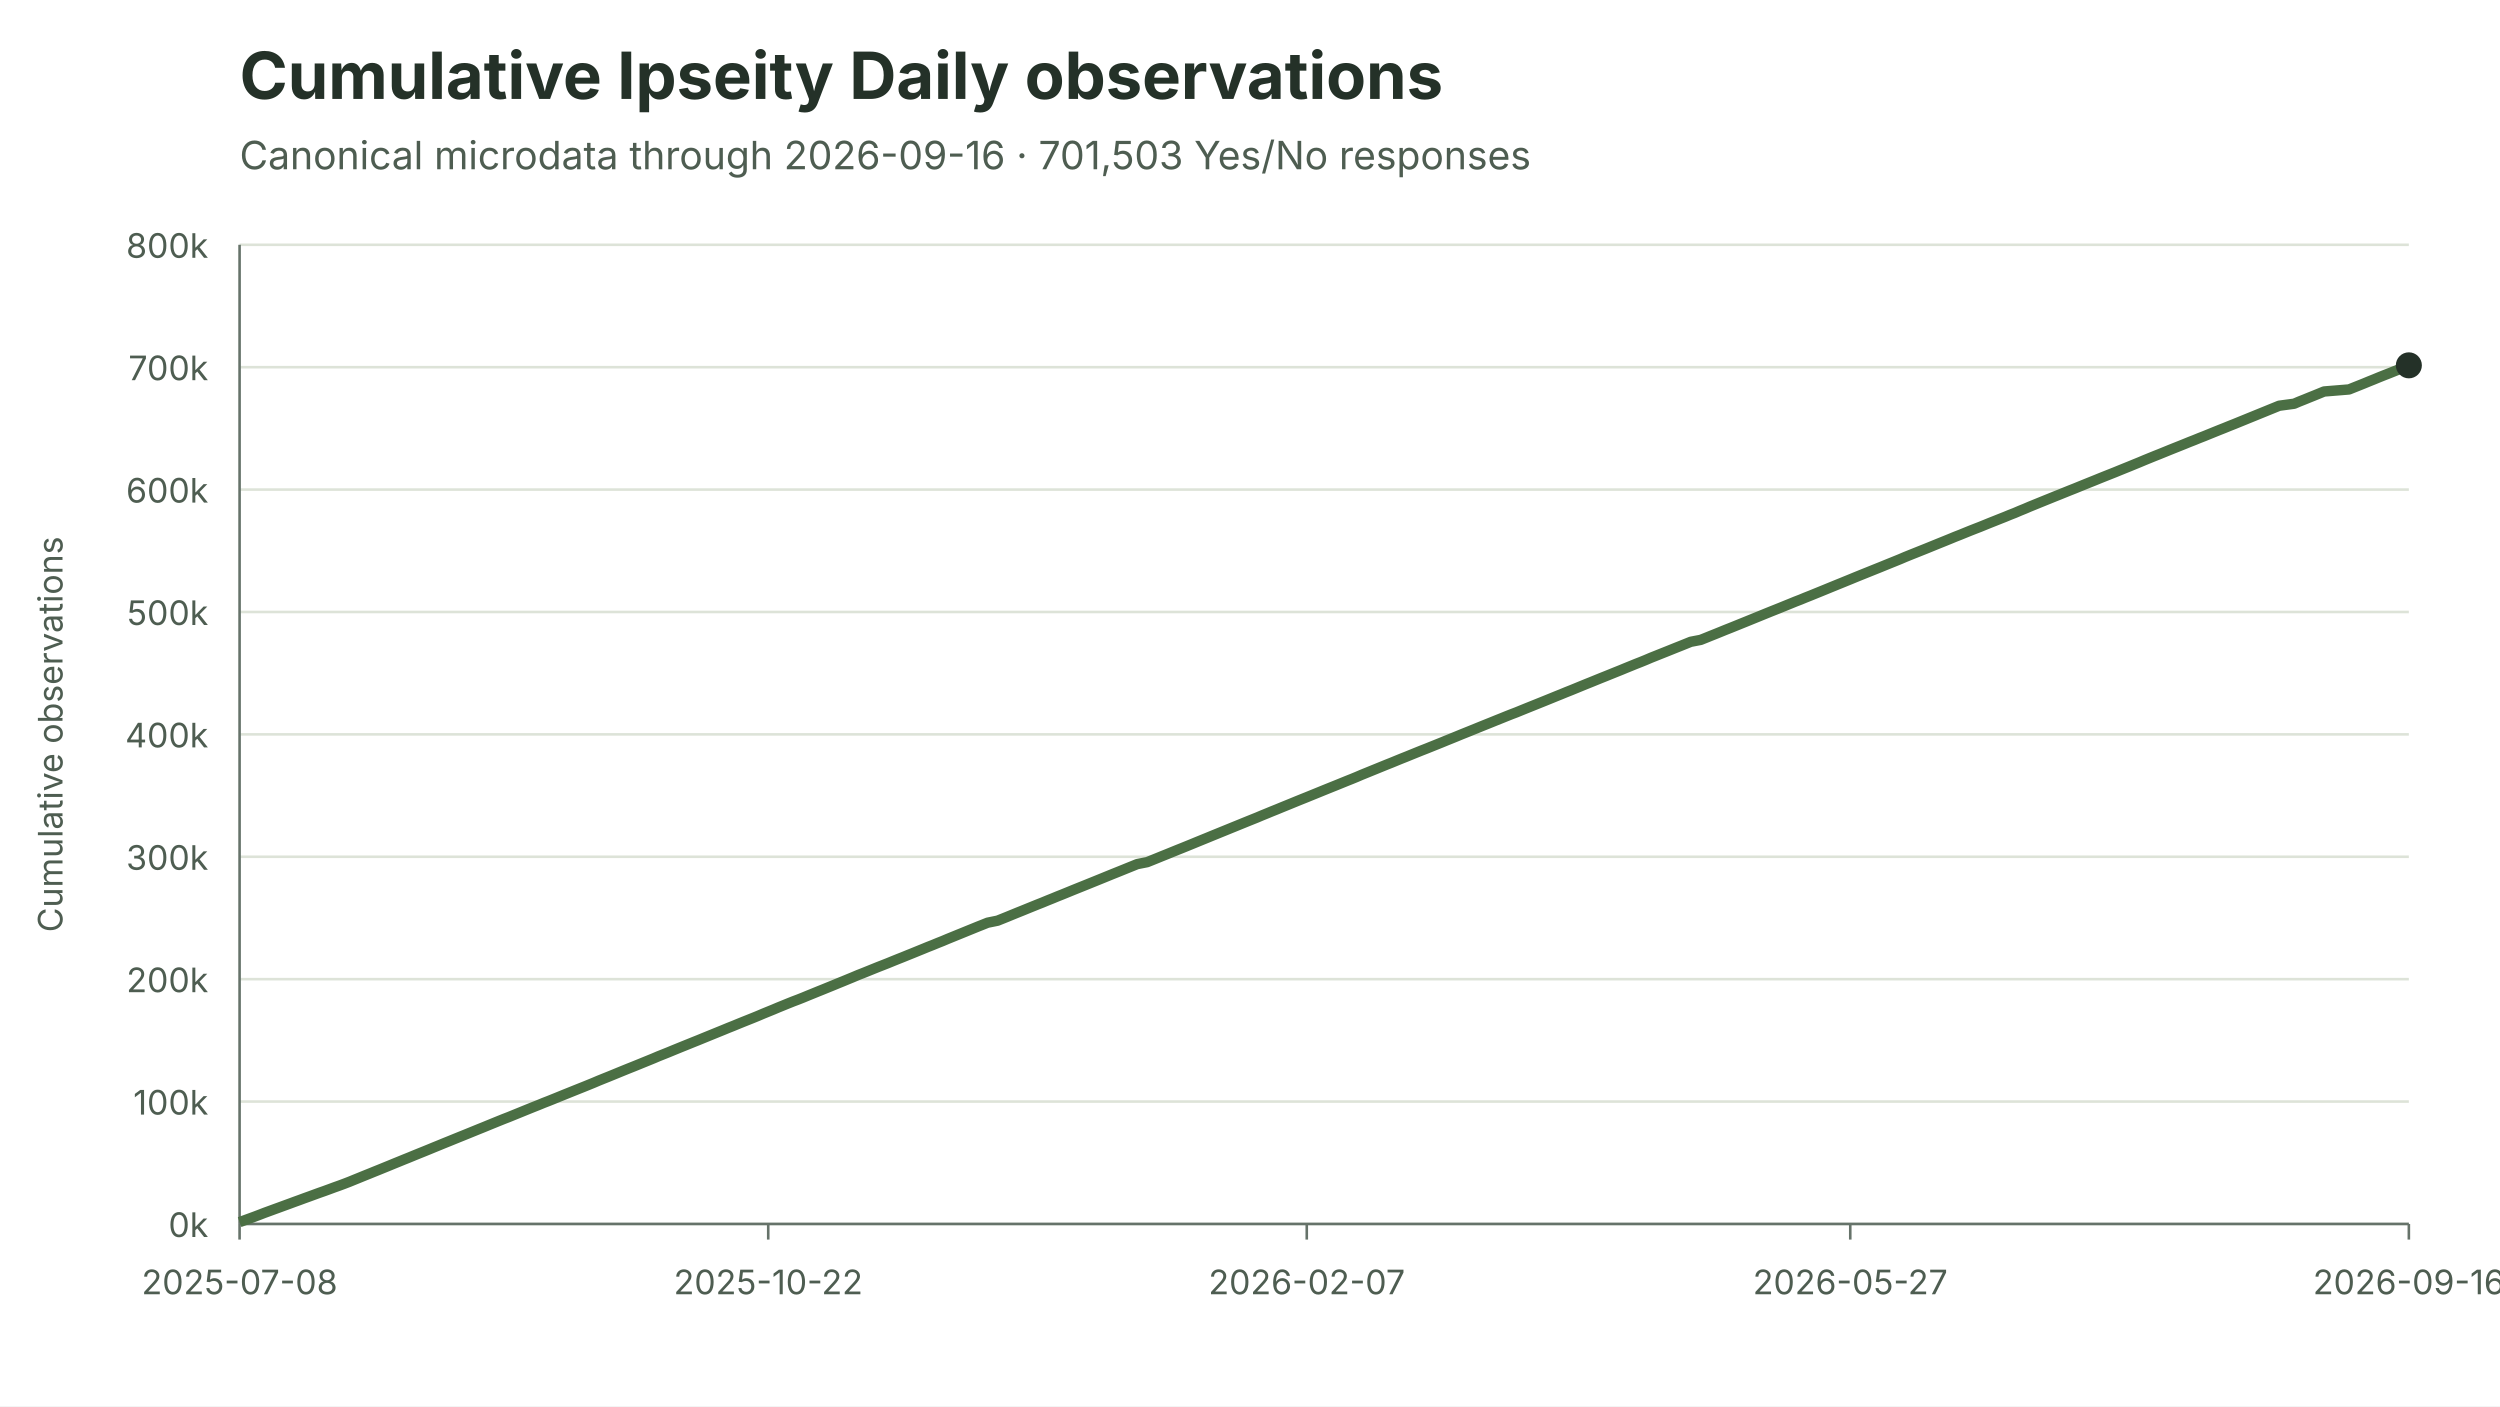
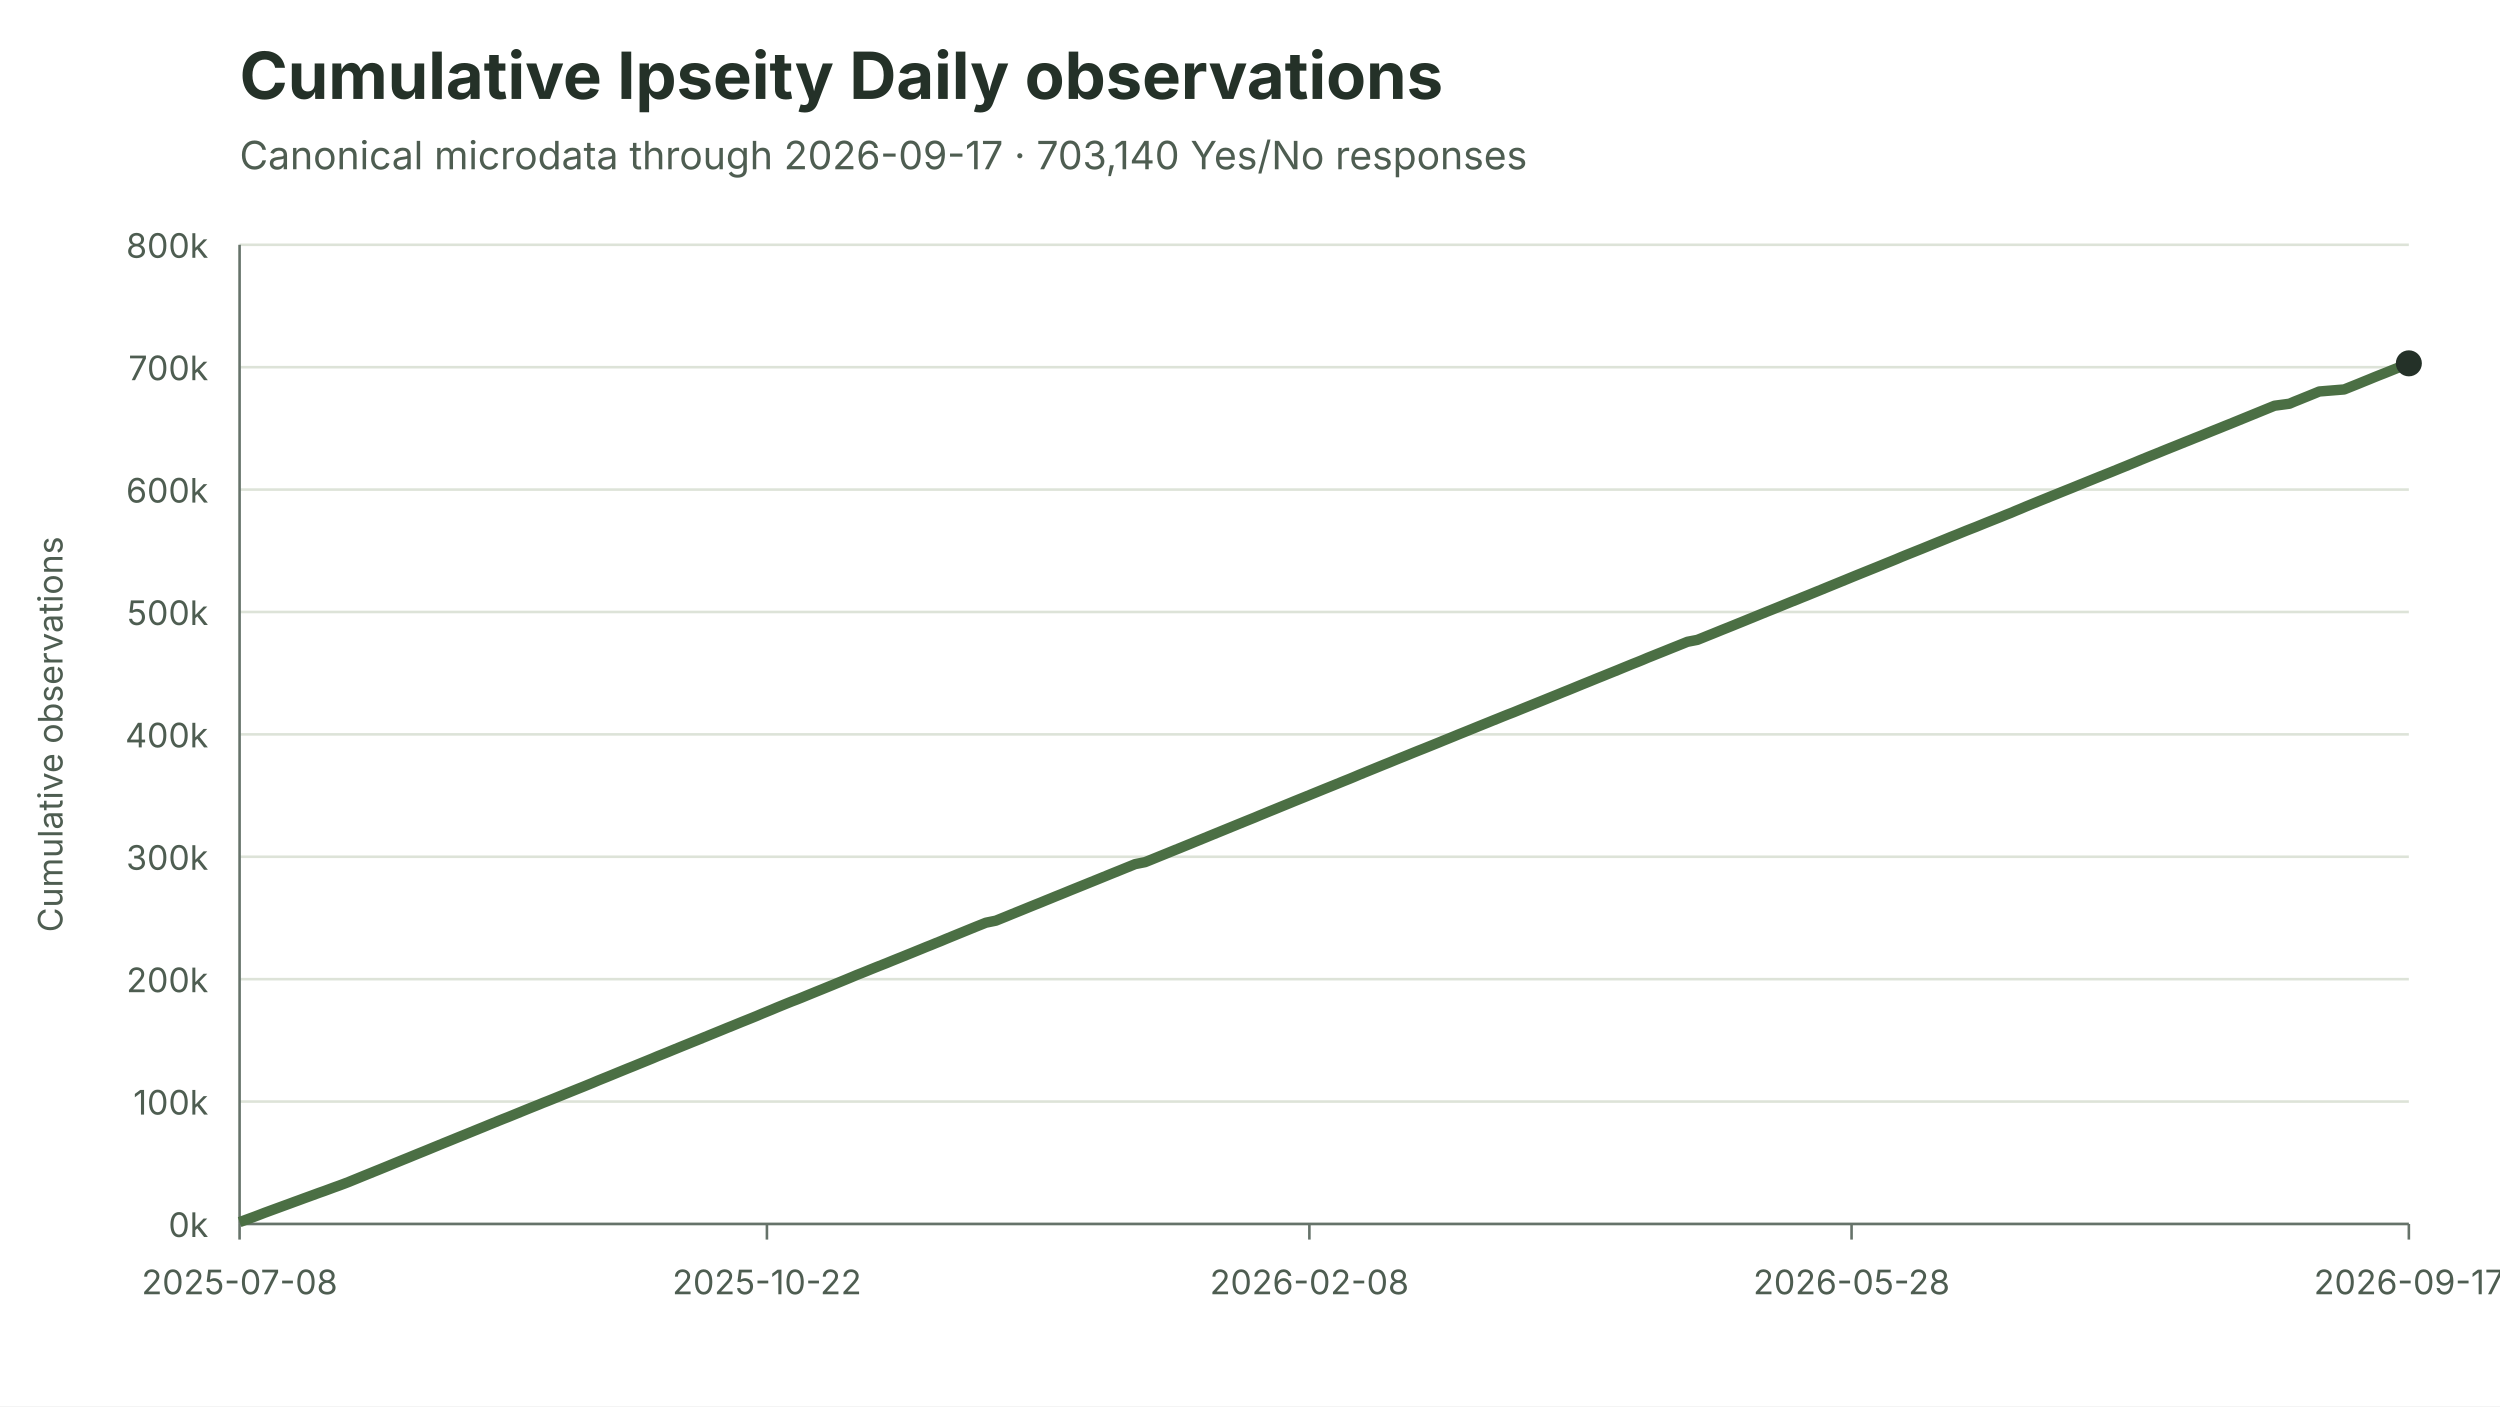
<svg xmlns="http://www.w3.org/2000/svg" width="960" height="540" viewBox="0 0 960 540" role="img" aria-labelledby="title desc">
  <rect width="960" height="540" fill="#ffffff" />
  <style>
    text { font-family: system-ui, -apple-system, sans-serif; fill: #243128; }
    .title { font-size: 25px; font-weight: 700; }
    .subtitle { font-size: 15px; fill: #4e5d51; }
    .axis { stroke: #66736a; stroke-width: 1; }
    .grid { stroke: #dde3d8; stroke-width: 1; }
    .tick { font-size: 13px; fill: #4e5d51; }
  </style>
  <text class="title" x="92" y="38">Cumulative Ipseity Daily observations</text>
-   <text class="subtitle" x="92" y="65">Canonical microdata through 2026-09-16 · 701,503 Yes/No responses</text>
+   <text class="subtitle" x="92" y="65">Canonical microdata through 2026-09-17 · 703,140 Yes/No responses</text>
  <line class="grid" x1="92" y1="470.0" x2="925" y2="470.0" />
  <text class="tick" text-anchor="end" x="80" y="475.0">0k</text>
  <line class="grid" x1="92" y1="423.0" x2="925" y2="423.0" />
  <text class="tick" text-anchor="end" x="80" y="428.0">100k</text>
  <line class="grid" x1="92" y1="376.0" x2="925" y2="376.0" />
  <text class="tick" text-anchor="end" x="80" y="381.0">200k</text>
  <line class="grid" x1="92" y1="329.0" x2="925" y2="329.0" />
  <text class="tick" text-anchor="end" x="80" y="334.0">300k</text>
  <line class="grid" x1="92" y1="282.0" x2="925" y2="282.0" />
  <text class="tick" text-anchor="end" x="80" y="287.0">400k</text>
  <line class="grid" x1="92" y1="235.0" x2="925" y2="235.0" />
  <text class="tick" text-anchor="end" x="80" y="240.0">500k</text>
  <line class="grid" x1="92" y1="188.0" x2="925" y2="188.0" />
  <text class="tick" text-anchor="end" x="80" y="193.0">600k</text>
  <line class="grid" x1="92" y1="141.0" x2="925" y2="141.0" />
  <text class="tick" text-anchor="end" x="80" y="146.0">700k</text>
  <line class="grid" x1="92" y1="94.0" x2="925" y2="94.0" />
  <text class="tick" text-anchor="end" x="80" y="99.0">800k</text>
  <line class="axis" x1="92.0" y1="470" x2="92.0" y2="476" />
  <text class="tick" text-anchor="middle" x="92.0" y="497">2025-07-08</text>
-   <line class="axis" x1="295.0" y1="470" x2="295.0" y2="476" />
-   <text class="tick" text-anchor="middle" x="295.0" y="497">2025-10-22</text>
-   <line class="axis" x1="501.8" y1="470" x2="501.8" y2="476" />
-   <text class="tick" text-anchor="middle" x="501.8" y="497">2026-02-07</text>
-   <line class="axis" x1="710.5" y1="470" x2="710.5" y2="476" />
-   <text class="tick" text-anchor="middle" x="710.5" y="497">2026-05-27</text>
+   <line class="axis" x1="294.5" y1="470" x2="294.5" y2="476" />
+   <text class="tick" text-anchor="middle" x="294.5" y="497">2025-10-22</text>
+   <line class="axis" x1="502.8" y1="470" x2="502.8" y2="476" />
+   <text class="tick" text-anchor="middle" x="502.8" y="497">2026-02-08</text>
+   <line class="axis" x1="711.0" y1="470" x2="711.0" y2="476" />
+   <text class="tick" text-anchor="middle" x="711.0" y="497">2026-05-28</text>
  <line class="axis" x1="925.0" y1="470" x2="925.0" y2="476" />
-   <text class="tick" text-anchor="middle" x="925.0" y="497">2026-09-16</text>
+   <text class="tick" text-anchor="middle" x="925.0" y="497">2026-09-17</text>
  <line class="axis" x1="92" y1="94" x2="92" y2="470" />
  <line class="axis" x1="92" y1="470" x2="925" y2="470" />
-   <polyline points="92.00,469.29 93.91,468.60 95.83,467.90 97.74,467.20 99.66,466.47 101.57,465.73 103.49,465.03 105.40,464.33 107.32,463.63 109.23,462.93 111.15,462.23 113.06,461.52 114.98,460.83 116.89,460.12 118.81,459.43 120.72,458.73 122.64,458.03 124.55,457.36 126.47,456.66 128.38,455.95 130.30,455.27 132.21,454.56 134.13,453.82 136.04,453.04 137.96,452.26 139.87,451.48 141.79,450.71 143.70,449.93 145.62,449.16 147.53,448.38 149.45,447.60 151.36,446.81 153.28,446.03 155.19,445.25 157.11,444.48 159.02,443.69 160.94,442.91 162.85,442.14 164.77,441.36 166.68,440.57 168.60,439.79 170.51,439.00 172.43,438.23 174.34,437.45 176.26,436.67 178.17,435.90 180.09,435.12 182.00,434.34 183.92,433.56 185.83,432.79 187.75,432.00 189.66,431.22 191.58,430.44 193.49,429.67 195.41,428.93 197.32,428.15 199.24,427.37 201.15,426.59 203.07,425.81 204.98,425.04 206.90,424.28 208.81,423.49 210.73,422.75 212.64,421.98 214.56,421.20 216.47,420.42 218.39,419.65 220.30,418.88 222.22,418.11 224.13,417.35 226.05,416.57 227.96,415.79 229.88,414.97 231.79,414.20 233.71,413.43 235.62,412.65 237.54,411.86 239.45,411.08 241.37,410.30 243.28,409.54 245.20,408.76 247.11,407.98 249.03,407.20 250.94,406.42 252.86,405.60 254.77,404.84 256.69,404.07 258.60,403.28 260.51,402.50 262.43,401.72 264.34,400.95 266.26,400.17 268.17,399.41 270.09,398.62 272.00,397.84 273.92,397.06 275.83,396.28 277.75,395.50 279.66,394.71 281.58,393.95 283.49,393.16 285.41,392.38 287.32,391.62 289.24,390.85 291.15,390.07 293.07,389.25 294.98,388.47 296.90,387.69 298.81,386.88 300.73,386.10 302.64,385.32 304.56,384.55 306.47,383.83 308.39,383.07 310.30,382.28 312.22,381.50 314.13,380.72 316.05,379.95 317.96,379.17 319.88,378.39 321.79,377.60 323.71,376.82 325.62,376.03 327.54,375.24 329.45,374.43 331.37,373.68 333.28,372.91 335.20,372.13 337.11,371.36 339.03,370.61 340.94,369.86 342.86,369.07 344.77,368.30 346.69,367.54 348.60,366.76 350.52,365.99 352.43,365.21 354.35,364.43 356.26,363.64 358.18,362.89 360.09,362.10 362.01,361.34 363.92,360.53 365.84,359.75 367.75,358.97 369.67,358.19 371.58,357.41 373.50,356.63 375.41,355.85 377.33,355.09 379.24,354.32 383.07,353.54 384.99,352.77 386.90,352.00 388.82,351.21 390.73,350.43 392.65,349.66 394.56,348.88 396.48,348.10 398.39,347.33 400.31,346.57 402.22,345.78 404.14,345.01 406.05,344.22 407.97,343.46 409.88,342.68 411.80,341.89 413.71,341.12 415.63,340.35 417.54,339.58 419.46,338.80 421.37,338.03 423.29,337.25 425.20,336.47 427.11,335.69 429.03,334.92 430.94,334.15 432.86,333.37 434.77,332.60 436.69,331.82 440.52,331.06 442.43,330.30 444.35,329.52 446.26,328.74 448.18,327.97 450.09,327.19 452.01,326.41 453.92,325.65 455.84,324.87 457.75,324.09 459.67,323.30 461.58,322.52 463.50,321.74 465.41,320.95 467.33,320.17 469.24,319.39 471.16,318.61 473.07,317.83 474.99,317.05 476.90,316.27 478.82,315.49 480.73,314.72 482.65,313.95 484.56,313.14 486.48,312.36 488.39,311.57 490.31,310.80 492.22,310.01 494.14,309.23 496.05,308.45 497.97,307.66 499.88,306.89 501.80,306.12 503.71,305.34 505.63,304.56 507.54,303.78 509.46,303.00 511.37,302.23 513.29,301.46 515.20,300.68 517.12,299.90 519.03,299.14 520.95,298.35 522.86,297.53 524.78,296.75 526.69,295.97 528.61,295.19 530.52,294.41 532.44,293.63 534.35,292.87 536.27,292.08 538.18,291.30 540.10,290.54 542.01,289.76 543.93,288.98 545.84,288.21 547.76,287.46 549.67,286.69 551.59,285.92 553.50,285.15 555.42,284.36 557.33,283.59 559.25,282.81 561.16,282.02 563.08,281.25 564.99,280.48 566.91,279.70 568.82,278.92 572.65,277.38 574.57,276.60 576.48,275.84 578.40,275.06 580.31,274.30 582.23,273.57 584.14,272.79 586.06,272.01 587.97,271.24 589.89,270.47 591.80,269.70 593.71,268.93 595.63,268.15 597.54,267.37 599.46,266.60 601.37,265.81 603.29,265.05 605.20,264.27 607.12,263.48 609.03,262.70 610.95,261.93 612.86,261.15 614.78,260.37 616.69,259.61 618.61,258.83 620.52,258.06 622.44,257.29 624.35,256.50 626.27,255.72 628.18,254.94 630.10,254.19 632.01,253.41 633.93,252.59 635.84,251.83 637.76,251.06 639.67,250.30 641.59,249.53 643.50,248.76 645.42,248.00 647.33,247.23 649.25,246.45 653.08,245.71 654.99,244.95 656.91,244.17 658.82,243.41 660.74,242.63 662.65,241.85 664.57,241.09 666.48,240.32 668.40,239.54 670.31,238.77 672.23,237.99 674.14,237.21 676.06,236.43 677.97,235.65 679.89,234.87 681.80,234.11 683.72,233.34 685.63,232.56 687.55,231.78 689.46,231.00 691.38,230.26 693.29,229.47 695.21,228.71 697.12,227.93 699.04,227.15 700.95,226.37 702.87,225.58 704.78,224.80 706.70,224.02 708.61,223.24 710.53,222.46 712.44,221.67 714.36,220.89 716.27,220.12 718.19,219.35 720.10,218.58 722.02,217.81 723.93,217.03 725.85,216.25 727.76,215.48 729.68,214.70 731.59,213.88 733.51,213.10 735.42,212.34 737.34,211.57 739.25,210.81 741.17,210.03 743.08,209.25 745.00,208.47 746.91,207.70 748.83,206.92 750.74,206.13 752.66,205.38 754.57,204.60 756.49,203.82 758.40,203.07 760.31,202.33 762.23,201.55 764.14,200.77 766.06,200.01 767.97,199.25 769.89,198.49 771.80,197.70 773.72,196.95 775.63,196.13 777.55,195.35 779.46,194.53 781.38,193.75 783.29,192.97 785.21,192.19 787.12,191.42 789.04,190.64 790.95,189.88 792.87,189.10 794.78,188.33 796.70,187.57 798.61,186.79 800.53,186.01 802.44,185.24 804.36,184.47 806.27,183.69 808.19,182.92 810.10,182.16 812.02,181.40 813.93,180.62 815.85,179.84 817.76,179.07 819.68,178.28 821.59,177.50 823.51,176.69 825.42,175.91 827.34,175.13 829.25,174.37 831.17,173.59 833.08,172.81 835.00,172.04 836.91,171.28 838.83,170.51 840.74,169.73 842.66,168.98 844.57,168.20 846.49,167.45 848.40,166.67 850.32,165.89 852.23,165.12 854.15,164.36 856.06,163.58 857.98,162.82 859.89,162.04 861.81,161.26 863.72,160.48 865.64,159.70 867.55,158.92 869.47,158.14 871.38,157.36 873.30,156.58 875.21,155.80 880.96,155.03 882.87,154.21 884.79,153.45 886.70,152.67 888.62,151.90 890.53,151.12 892.45,150.33 902.02,149.55 903.94,148.78 905.85,148.02 907.77,147.25 909.68,146.46 911.60,145.69 913.51,144.90 915.43,144.13 917.34,143.39 919.26,142.62 921.17,141.85 923.09,141.08 925.00,140.29" fill="none" stroke="#4B6F44" stroke-width="4" stroke-linejoin="round" />
-   <circle cx="925.00" cy="140.29" r="5" fill="#243128" />
+   <polyline points="92.00,469.29 93.91,468.60 95.82,467.90 97.73,467.20 99.64,466.47 101.55,465.73 103.46,465.03 105.37,464.33 107.28,463.63 109.19,462.93 111.11,462.23 113.02,461.52 114.93,460.83 116.84,460.12 118.75,459.43 120.66,458.73 122.57,458.03 124.48,457.36 126.39,456.66 128.30,455.95 130.21,455.27 132.12,454.56 134.03,453.82 135.94,453.04 137.85,452.26 139.76,451.48 141.67,450.71 143.58,449.93 145.50,449.16 147.41,448.38 149.32,447.60 151.23,446.81 153.14,446.03 155.05,445.25 156.96,444.48 158.87,443.69 160.78,442.91 162.69,442.14 164.60,441.36 166.51,440.57 168.42,439.79 170.33,439.00 172.24,438.23 174.15,437.45 176.06,436.67 177.97,435.90 179.89,435.12 181.80,434.34 183.71,433.56 185.62,432.79 187.53,432.00 189.44,431.22 191.35,430.44 193.26,429.67 195.17,428.93 197.08,428.15 198.99,427.37 200.90,426.59 202.81,425.81 204.72,425.04 206.63,424.28 208.54,423.49 210.45,422.75 212.36,421.98 214.28,421.20 216.19,420.42 218.10,419.65 220.01,418.88 221.92,418.11 223.83,417.35 225.74,416.57 227.65,415.79 229.56,414.97 231.47,414.20 233.38,413.43 235.29,412.65 237.20,411.86 239.11,411.08 241.02,410.30 242.93,409.54 244.84,408.76 246.75,407.98 248.67,407.20 250.58,406.42 252.49,405.60 254.40,404.84 256.31,404.07 258.22,403.28 260.13,402.50 262.04,401.72 263.95,400.95 265.86,400.17 267.77,399.41 269.68,398.62 271.59,397.84 273.50,397.06 275.41,396.28 277.32,395.50 279.23,394.71 281.14,393.95 283.06,393.16 284.97,392.38 286.88,391.62 288.79,390.85 290.70,390.07 292.61,389.25 294.52,388.47 296.43,387.69 298.34,386.88 300.25,386.10 302.16,385.32 304.07,384.55 305.98,383.83 307.89,383.07 309.80,382.28 311.71,381.50 313.62,380.72 315.53,379.95 317.44,379.17 319.36,378.39 321.27,377.60 323.18,376.82 325.09,376.03 327.00,375.24 328.91,374.43 330.82,373.68 332.73,372.91 334.64,372.13 336.55,371.36 338.46,370.61 340.37,369.86 342.28,369.07 344.19,368.30 346.10,367.54 348.01,366.76 349.92,365.99 351.83,365.21 353.75,364.43 355.66,363.64 357.57,362.89 359.48,362.10 361.39,361.34 363.30,360.53 365.21,359.75 367.12,358.97 369.03,358.19 370.94,357.41 372.85,356.63 374.76,355.85 376.67,355.09 378.58,354.32 382.40,353.54 384.31,352.77 386.22,352.00 388.14,351.21 390.05,350.43 391.96,349.66 393.87,348.88 395.78,348.10 397.69,347.33 399.60,346.57 401.51,345.78 403.42,345.01 405.33,344.22 407.24,343.46 409.15,342.68 411.06,341.89 412.97,341.12 414.88,340.35 416.79,339.58 418.70,338.80 420.61,338.03 422.53,337.25 424.44,336.47 426.35,335.69 428.26,334.92 430.17,334.15 432.08,333.37 433.99,332.60 435.90,331.82 439.72,331.06 441.63,330.30 443.54,329.52 445.45,328.74 447.36,327.97 449.27,327.19 451.18,326.41 453.09,325.65 455.00,324.87 456.92,324.09 458.83,323.30 460.74,322.52 462.65,321.74 464.56,320.95 466.47,320.17 468.38,319.39 470.29,318.61 472.20,317.83 474.11,317.05 476.02,316.27 477.93,315.49 479.84,314.72 481.75,313.95 483.66,313.14 485.57,312.36 487.48,311.57 489.39,310.80 491.31,310.01 493.22,309.23 495.13,308.45 497.04,307.66 498.95,306.89 500.86,306.12 502.77,305.34 504.68,304.56 506.59,303.78 508.50,303.00 510.41,302.23 512.32,301.46 514.23,300.68 516.14,299.90 518.05,299.14 519.96,298.35 521.87,297.53 523.78,296.75 525.69,295.97 527.61,295.19 529.52,294.41 531.43,293.63 533.34,292.87 535.25,292.08 537.16,291.30 539.07,290.54 540.98,289.76 542.89,288.98 544.80,288.21 546.71,287.46 548.62,286.69 550.53,285.92 552.44,285.15 554.35,284.36 556.26,283.59 558.17,282.81 560.08,282.02 562.00,281.25 563.91,280.48 565.82,279.70 567.73,278.92 571.55,277.38 573.46,276.60 575.37,275.84 577.28,275.06 579.19,274.30 581.10,273.57 583.01,272.79 584.92,272.01 586.83,271.24 588.74,270.47 590.65,269.70 592.56,268.93 594.47,268.15 596.39,267.37 598.30,266.60 600.21,265.81 602.12,265.05 604.03,264.27 605.94,263.48 607.85,262.70 609.76,261.93 611.67,261.15 613.58,260.37 615.49,259.61 617.40,258.83 619.31,258.06 621.22,257.29 623.13,256.50 625.04,255.72 626.95,254.94 628.86,254.19 630.78,253.41 632.69,252.59 634.60,251.83 636.51,251.06 638.42,250.30 640.33,249.53 642.24,248.76 644.15,248.00 646.06,247.23 647.97,246.45 651.79,245.71 653.70,244.95 655.61,244.17 657.52,243.41 659.43,242.63 661.34,241.85 663.25,241.09 665.17,240.32 667.08,239.54 668.99,238.77 670.90,237.99 672.81,237.21 674.72,236.43 676.63,235.65 678.54,234.87 680.45,234.11 682.36,233.34 684.27,232.56 686.18,231.78 688.09,231.00 690.00,230.26 691.91,229.47 693.82,228.71 695.73,227.93 697.64,227.15 699.56,226.37 701.47,225.58 703.38,224.80 705.29,224.02 707.20,223.24 709.11,222.46 711.02,221.67 712.93,220.89 714.84,220.12 716.75,219.35 718.66,218.58 720.57,217.81 722.48,217.03 724.39,216.25 726.30,215.48 728.21,214.70 730.12,213.88 732.03,213.10 733.94,212.34 735.86,211.57 737.77,210.81 739.68,210.03 741.59,209.25 743.50,208.47 745.41,207.70 747.32,206.92 749.23,206.13 751.14,205.38 753.05,204.60 754.96,203.82 756.87,203.07 758.78,202.33 760.69,201.55 762.60,200.77 764.51,200.01 766.42,199.25 768.33,198.49 770.25,197.70 772.16,196.95 774.07,196.13 775.98,195.35 777.89,194.53 779.80,193.75 781.71,192.97 783.62,192.19 785.53,191.42 787.44,190.64 789.35,189.88 791.26,189.10 793.17,188.33 795.08,187.57 796.99,186.79 798.90,186.01 800.81,185.24 802.72,184.47 804.64,183.69 806.55,182.92 808.46,182.16 810.37,181.40 812.28,180.62 814.19,179.84 816.10,179.07 818.01,178.28 819.92,177.50 821.83,176.69 823.74,175.91 825.65,175.13 827.56,174.37 829.47,173.59 831.38,172.81 833.29,172.04 835.20,171.28 837.11,170.51 839.03,169.73 840.94,168.98 842.85,168.20 844.76,167.45 846.67,166.67 848.58,165.89 850.49,165.12 852.40,164.36 854.31,163.58 856.22,162.82 858.13,162.04 860.04,161.26 861.95,160.48 863.86,159.70 865.77,158.92 867.68,158.14 869.59,157.36 871.50,156.58 873.42,155.80 879.15,155.03 881.06,154.21 882.97,153.45 884.88,152.67 886.79,151.90 888.70,151.12 890.61,150.33 900.16,149.55 902.07,148.78 903.98,148.02 905.89,147.25 907.81,146.46 909.72,145.69 911.63,144.90 913.54,144.13 915.45,143.39 917.36,142.62 919.27,141.85 921.18,141.08 923.09,140.29 925.00,139.52" fill="none" stroke="#4B6F44" stroke-width="4" stroke-linejoin="round" />
+   <circle cx="925.00" cy="139.52" r="5" fill="#243128" />
  <text class="tick" transform="translate(24 282.0) rotate(-90)" text-anchor="middle">Cumulative observations</text>
</svg>
